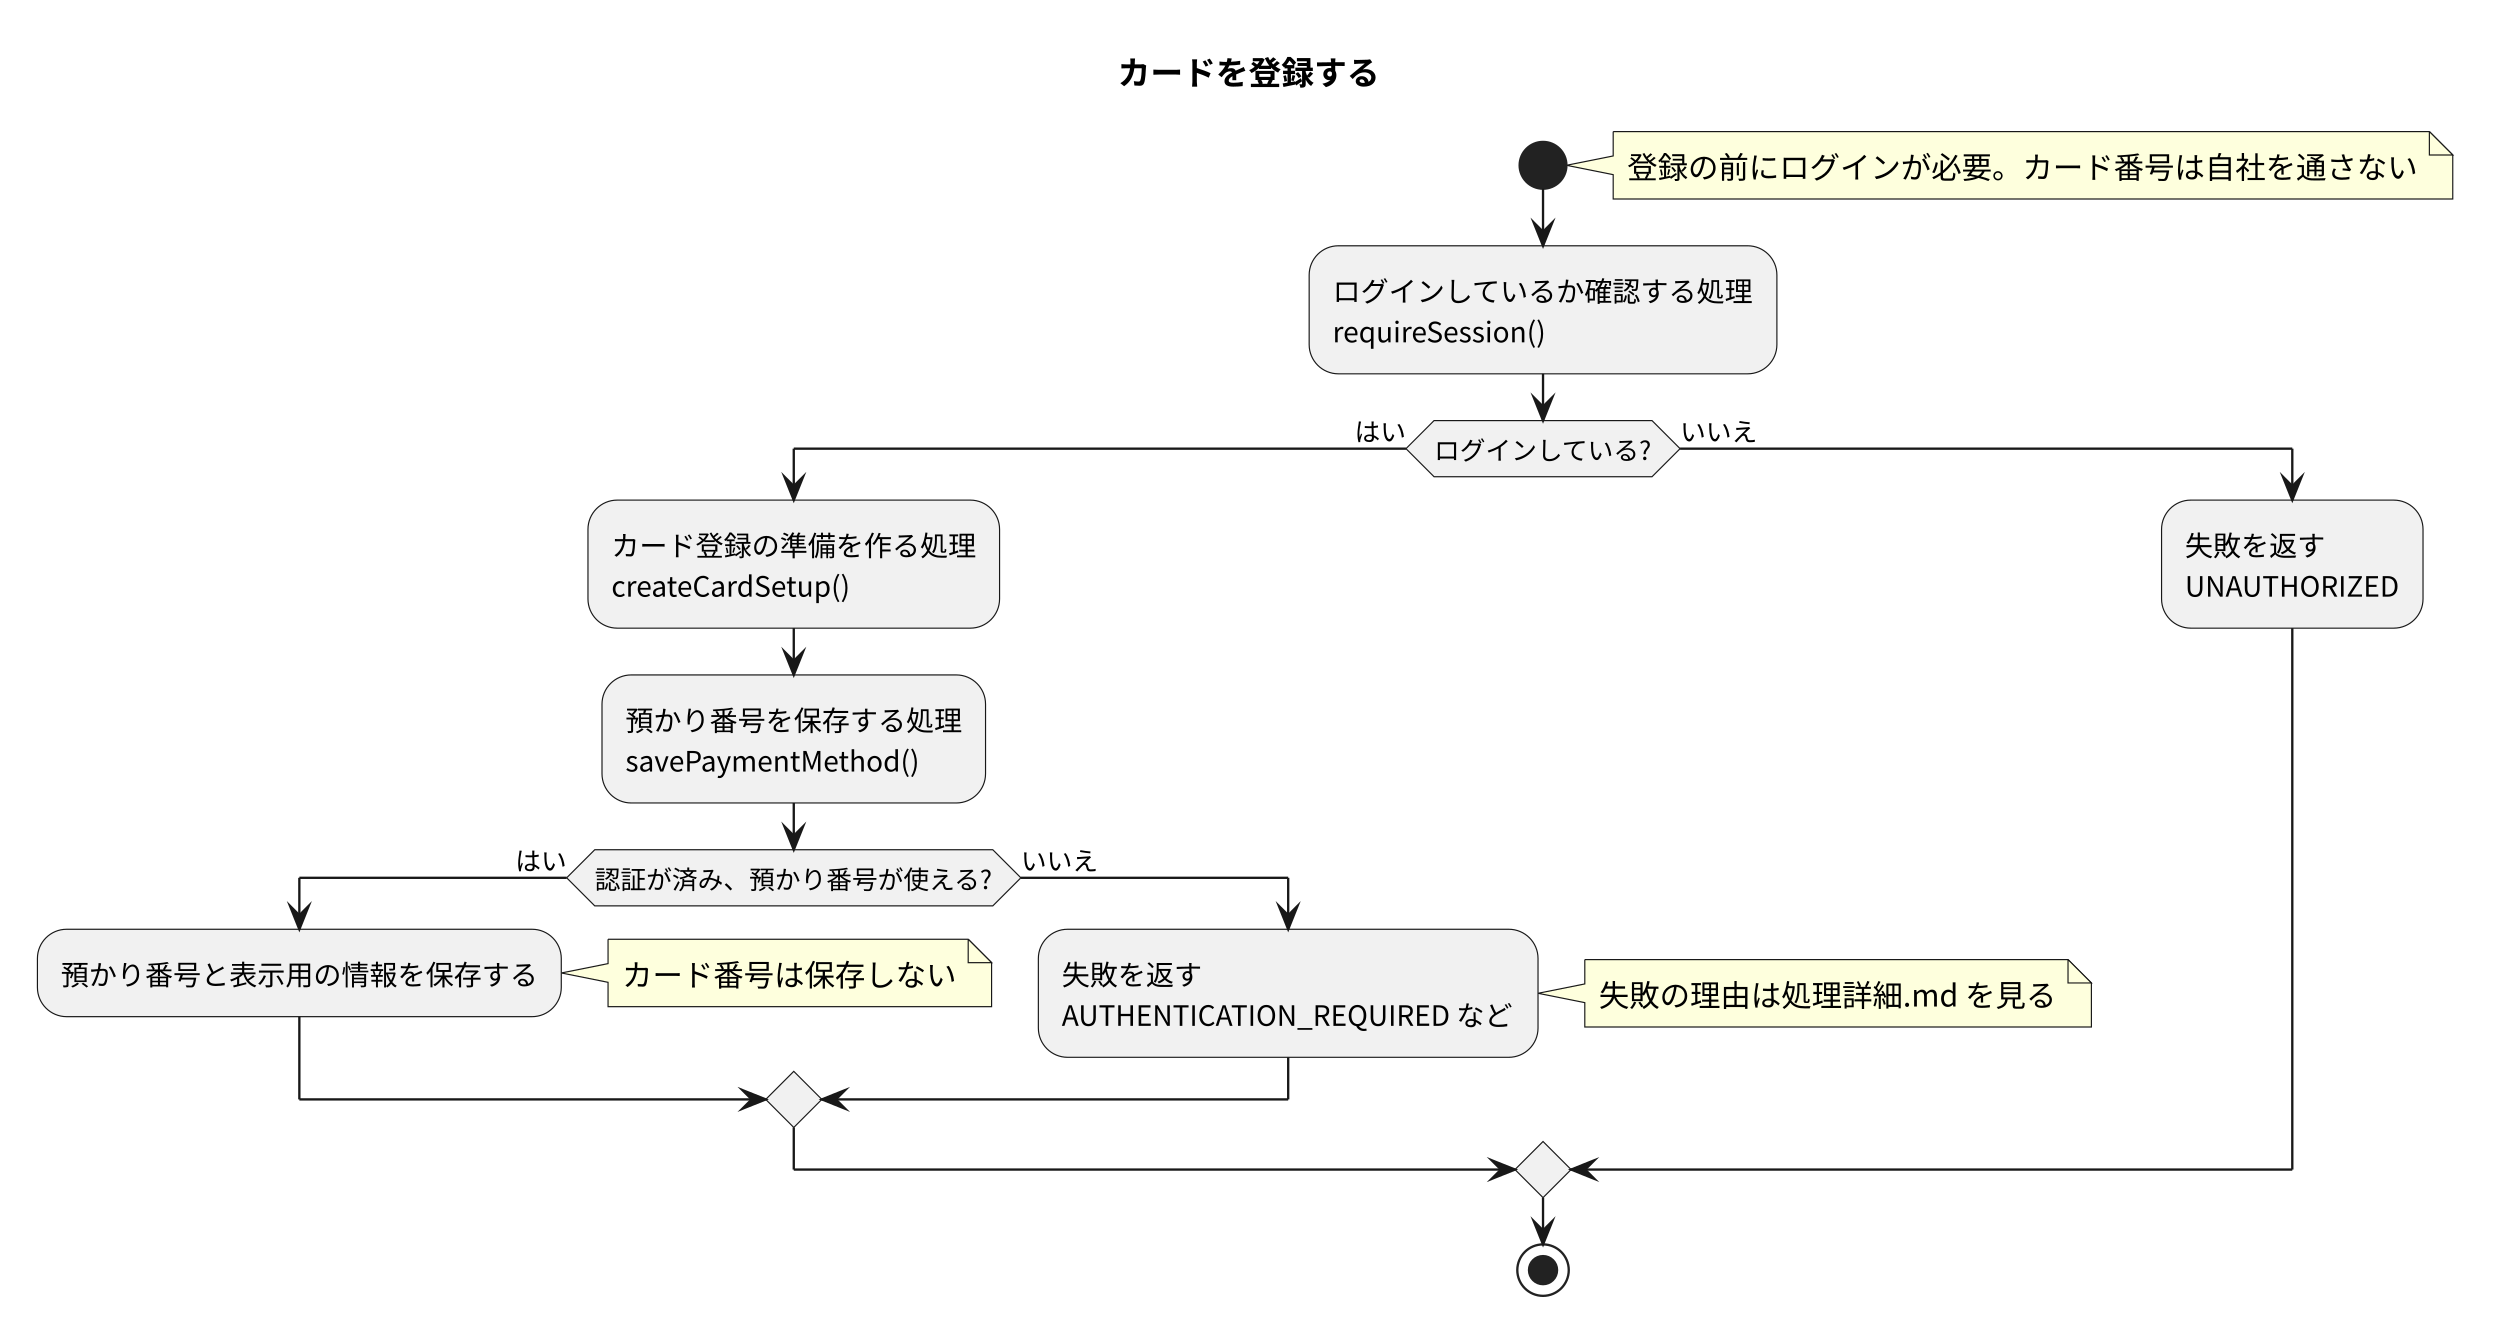
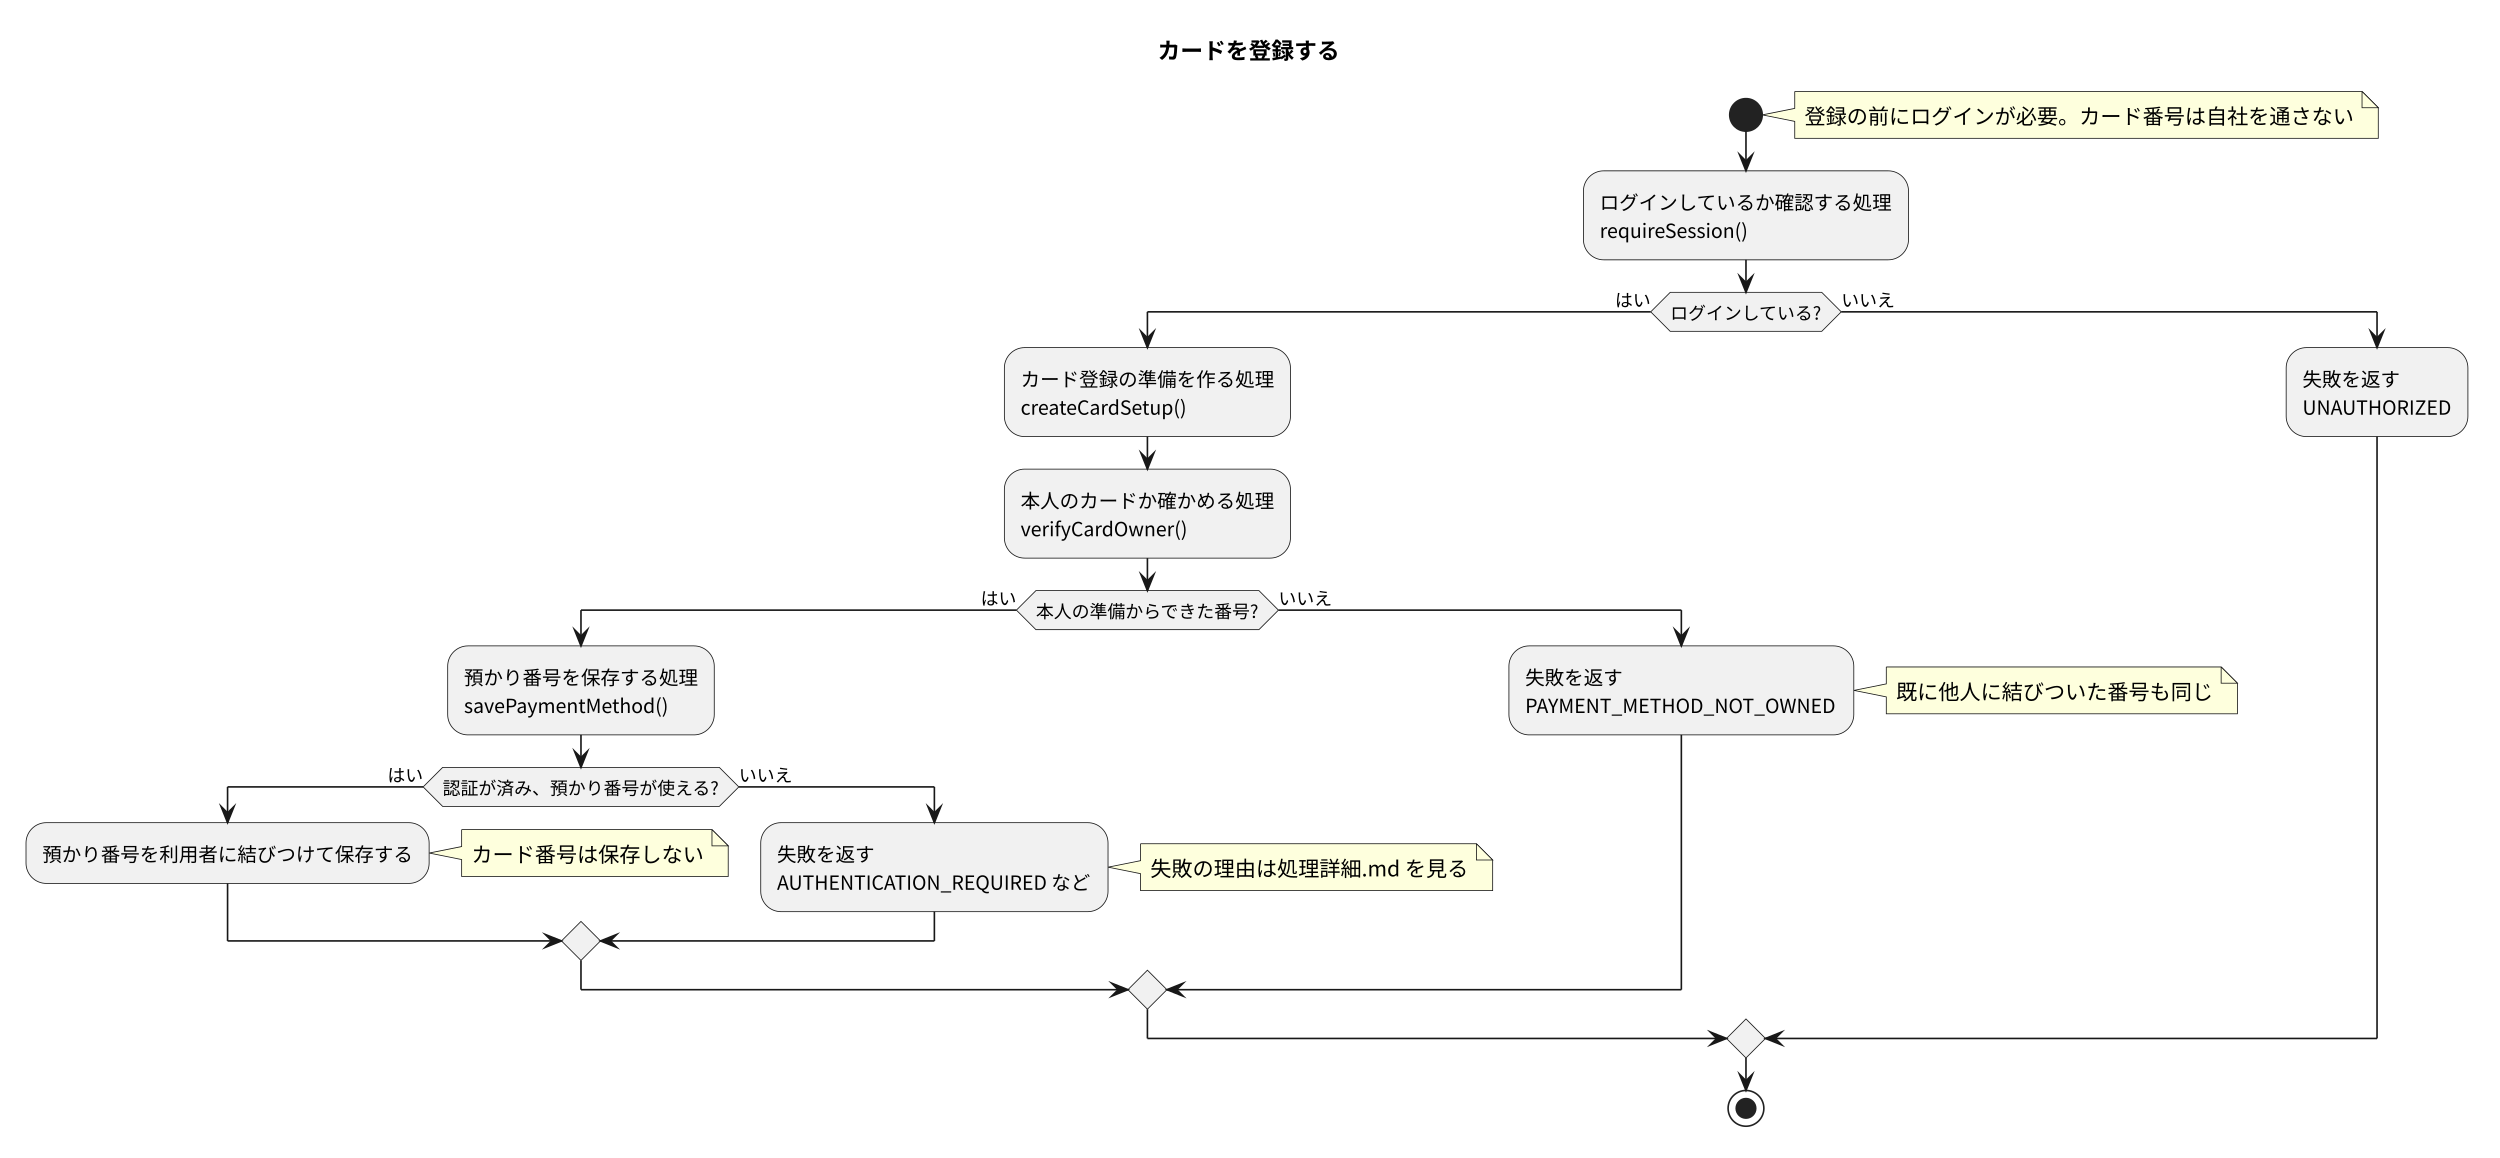
- <svg xmlns="http://www.w3.org/2000/svg" version="1.1" data-diagram-type="ACTIVITY" style="width:1069px;height:574px;background:#FFFFFF;" width="1069px" height="574px" viewBox="0 0 1069 574" zoomAndPan="magnify" preserveAspectRatio="none" contentStyleType="text/css">
+ <svg xmlns="http://www.w3.org/2000/svg" version="1.1" data-diagram-type="ACTIVITY" style="width:1538px;height:712px;background:#FFFFFF;" width="1538px" height="712px" viewBox="0 0 1538 712" zoomAndPan="magnify" preserveAspectRatio="none" contentStyleType="text/css">
  <defs />
  <g font-family="sans-serif" lengthAdjust="spacing">
    <g class="title" data-source-line="7">
-       <text x="477.9" y="36.24" fill="#000" font-size="14" textLength="112" font-weight="700" font-family="'Noto Sans CJK JP'">カードを登録する</text>
+       <text x="712.127" y="36.24" fill="#000" font-size="14" textLength="112" font-weight="700" font-family="'Noto Sans CJK JP'">カードを登録する</text>
    </g>
-     <path d="M689.8,56.272 L689.8,66.684 L669.8,70.684 L689.8,74.684 L689.8,85.096 A0,0 0 0 0 689.8,85.096 L1048.8,85.096 A0,0 0 0 0 1048.8,85.096 L1048.8,66.272 L1038.8,56.272 L689.8,56.272 A0,0 0 0 0 689.8,56.272" style="stroke:#181818;stroke-width:0.5;" fill="#FEFFDD" />
-     <path d="M1038.8,56.272 L1038.8,66.272 L1048.8,66.272 L1038.8,56.272" style="stroke:#181818;stroke-width:0.5;" fill="#FEFFDD" />
-     <text x="695.8" y="76.352" fill="#000" font-size="13" textLength="338" font-family="'Noto Sans CJK JP'">登録の前にログインが必要。カード番号は自社を通さない</text>
-     <ellipse cx="659.8" cy="70.684" rx="10" ry="10" fill="#222" style="stroke:#222;stroke-width:1;" />
-     <rect x="559.799" y="105.096" width="200.001" height="54.752" fill="#F1F1F1" style="stroke:#181818;stroke-width:0.5;" rx="12.5" ry="12.5" />
-     <text x="569.799" y="129.016" fill="#000" font-size="12" textLength="180.001" font-family="'Noto Sans CJK JP'">ログインしているか確認する処理</text>
-     <text x="569.799" y="146.392" fill="#000" font-size="12" textLength="91.669" font-family="'Noto Sans CJK JP'">requireSession()</text>
-     <polygon points="613.193,179.848,706.406,179.848,718.406,191.848,706.406,203.848,613.193,203.848,601.193,191.848,613.193,179.848" fill="#F1F1F1" style="stroke:#181818;stroke-width:0.5;stroke-linejoin:miter;stroke-miterlimit:10;" />
-     <text x="613.193" y="196.644" fill="#000" font-size="11" textLength="93.213" font-family="'Noto Sans CJK JP'">ログインしている?</text>
-     <text x="579.193" y="188.68" fill="#000" font-size="11" textLength="22" font-family="'Noto Sans CJK JP'">はい</text>
-     <text x="718.406" y="188.68" fill="#000" font-size="11" textLength="33" font-family="'Noto Sans CJK JP'">いいえ</text>
-     <rect x="251.415" y="213.848" width="176.001" height="54.752" fill="#F1F1F1" style="stroke:#181818;stroke-width:0.5;" rx="12.5" ry="12.5" />
-     <text x="261.415" y="237.768" fill="#000" font-size="12" textLength="156.001" font-family="'Noto Sans CJK JP'">カード登録の準備を作る処理</text>
-     <text x="261.415" y="255.144" fill="#000" font-size="12" textLength="103.021" font-family="'Noto Sans CJK JP'">createCardSetup()</text>
-     <rect x="257.415" y="288.6" width="164.001" height="54.752" fill="#F1F1F1" style="stroke:#181818;stroke-width:0.5;" rx="12.5" ry="12.5" />
-     <text x="267.415" y="312.521" fill="#000" font-size="12" textLength="144.001" font-family="'Noto Sans CJK JP'">預かり番号を保存する処理</text>
-     <text x="267.415" y="329.897" fill="#000" font-size="12" textLength="126.505" font-family="'Noto Sans CJK JP'">savePaymentMethod()</text>
-     <polygon points="254.309,363.353,424.522,363.353,436.522,375.353,424.522,387.353,254.309,387.353,242.309,375.353,254.309,363.353" fill="#F1F1F1" style="stroke:#181818;stroke-width:0.5;stroke-linejoin:miter;stroke-miterlimit:10;" />
-     <text x="254.309" y="380.149" fill="#000" font-size="11" textLength="170.213" font-family="'Noto Sans CJK JP'">認証が済み、預かり番号が使える?</text>
-     <text x="220.309" y="372.185" fill="#000" font-size="11" textLength="22" font-family="'Noto Sans CJK JP'">はい</text>
-     <text x="436.522" y="372.185" fill="#000" font-size="11" textLength="33" font-family="'Noto Sans CJK JP'">いいえ</text>
-     <path d="M260.002,401.629 L260.002,412.041 L240.002,416.041 L260.002,420.041 L260.002,430.453 A0,0 0 0 0 260.002,430.453 L424.002,430.453 A0,0 0 0 0 424.002,430.453 L424.002,411.629 L414.002,401.629 L260.002,401.629 A0,0 0 0 0 260.002,401.629" style="stroke:#181818;stroke-width:0.5;" fill="#FEFFDD" />
-     <path d="M414.002,401.629 L414.002,411.629 L424.002,411.629 L414.002,401.629" style="stroke:#181818;stroke-width:0.5;" fill="#FEFFDD" />
-     <text x="266.002" y="421.709" fill="#000" font-size="13" textLength="143" font-family="'Noto Sans CJK JP'">カード番号は保存しない</text>
-     <rect x="16" y="397.353" width="224.002" height="37.376" fill="#F1F1F1" style="stroke:#181818;stroke-width:0.5;" rx="12.5" ry="12.5" />
-     <text x="26" y="421.273" fill="#000" font-size="12" textLength="204.002" font-family="'Noto Sans CJK JP'">預かり番号と表示用の情報を保存する</text>
-     <path d="M677.659,410.317 L677.659,420.729 L657.659,424.729 L677.659,428.729 L677.659,439.141 A0,0 0 0 0 677.659,439.141 L894.283,439.141 A0,0 0 0 0 894.283,439.141 L894.283,420.317 L884.283,410.317 L677.659,410.317 A0,0 0 0 0 677.659,410.317" style="stroke:#181818;stroke-width:0.5;" fill="#FEFFDD" />
-     <path d="M884.283,410.317 L884.283,420.317 L894.283,420.317 L884.283,410.317" style="stroke:#181818;stroke-width:0.5;" fill="#FEFFDD" />
-     <text x="683.659" y="430.397" fill="#000" font-size="13" textLength="195.624" font-family="'Noto Sans CJK JP'">失敗の理由は処理詳細.md を見る</text>
-     <rect x="444.002" y="397.353" width="213.657" height="54.752" fill="#F1F1F1" style="stroke:#181818;stroke-width:0.5;" rx="12.5" ry="12.5" />
-     <text x="454.002" y="421.273" fill="#000" font-size="12" textLength="60" font-family="'Noto Sans CJK JP'">失敗を返す</text>
-     <text x="454.002" y="438.649" fill="#000" font-size="12" textLength="193.657" font-family="'Noto Sans CJK JP'">AUTHENTICATION_REQUIRED など</text>
-     <polygon points="339.416,458.105,351.416,470.105,339.416,482.105,327.416,470.105,339.416,458.105" fill="#F1F1F1" style="stroke:#181818;stroke-width:0.5;stroke-linejoin:miter;stroke-miterlimit:10;" />
-     <rect x="924.283" y="213.848" width="111.801" height="54.752" fill="#F1F1F1" style="stroke:#181818;stroke-width:0.5;" rx="12.5" ry="12.5" />
-     <text x="934.283" y="237.768" fill="#000" font-size="12" textLength="60" font-family="'Noto Sans CJK JP'">失敗を返す</text>
-     <text x="934.283" y="255.144" fill="#000" font-size="12" textLength="91.801" font-family="'Noto Sans CJK JP'">UNAUTHORIZED</text>
-     <polygon points="659.8,488.105,671.8,500.105,659.8,512.105,647.8,500.105,659.8,488.105" fill="#F1F1F1" style="stroke:#181818;stroke-width:0.5;stroke-linejoin:miter;stroke-miterlimit:10;" />
-     <ellipse cx="659.8" cy="543.105" rx="11" ry="11" fill="none" style="stroke:#222;stroke-width:1;" />
-     <ellipse cx="659.8" cy="543.105" rx="6" ry="6" fill="#222" style="stroke:#222;stroke-width:1;" />
-     <line x1="659.8" y1="80.684" x2="659.8" y2="105.096" style="stroke:#181818;stroke-width:1;" />
-     <polygon points="655.8,95.096,659.8,105.096,663.8,95.096,659.8,99.096" fill="#181818" style="stroke:#181818;stroke-width:1;stroke-linejoin:miter;stroke-miterlimit:10;" />
-     <line x1="339.416" y1="268.6" x2="339.416" y2="288.6" style="stroke:#181818;stroke-width:1;" />
-     <polygon points="335.416,278.6,339.416,288.6,343.416,278.6,339.416,282.6" fill="#181818" style="stroke:#181818;stroke-width:1;stroke-linejoin:miter;stroke-miterlimit:10;" />
-     <line x1="242.309" y1="375.353" x2="128.001" y2="375.353" style="stroke:#181818;stroke-width:1;" />
-     <line x1="128.001" y1="375.353" x2="128.001" y2="397.353" style="stroke:#181818;stroke-width:1;" />
-     <polygon points="124.001,387.353,128.001,397.353,132.001,387.353,128.001,391.353" fill="#181818" style="stroke:#181818;stroke-width:1;stroke-linejoin:miter;stroke-miterlimit:10;" />
-     <line x1="436.522" y1="375.353" x2="550.83" y2="375.353" style="stroke:#181818;stroke-width:1;" />
-     <line x1="550.83" y1="375.353" x2="550.83" y2="397.353" style="stroke:#181818;stroke-width:1;" />
-     <polygon points="546.83,387.353,550.83,397.353,554.83,387.353,550.83,391.353" fill="#181818" style="stroke:#181818;stroke-width:1;stroke-linejoin:miter;stroke-miterlimit:10;" />
-     <line x1="128.001" y1="434.729" x2="128.001" y2="470.105" style="stroke:#181818;stroke-width:1;" />
-     <line x1="128.001" y1="470.105" x2="327.416" y2="470.105" style="stroke:#181818;stroke-width:1;" />
-     <polygon points="317.416,466.105,327.416,470.105,317.416,474.105,321.416,470.105" fill="#181818" style="stroke:#181818;stroke-width:1;stroke-linejoin:miter;stroke-miterlimit:10;" />
-     <line x1="550.83" y1="452.105" x2="550.83" y2="470.105" style="stroke:#181818;stroke-width:1;" />
-     <line x1="550.83" y1="470.105" x2="351.416" y2="470.105" style="stroke:#181818;stroke-width:1;" />
-     <polygon points="361.416,466.105,351.416,470.105,361.416,474.105,357.416,470.105" fill="#181818" style="stroke:#181818;stroke-width:1;stroke-linejoin:miter;stroke-miterlimit:10;" />
-     <line x1="339.416" y1="343.353" x2="339.416" y2="363.353" style="stroke:#181818;stroke-width:1;" />
-     <polygon points="335.416,353.353,339.416,363.353,343.416,353.353,339.416,357.353" fill="#181818" style="stroke:#181818;stroke-width:1;stroke-linejoin:miter;stroke-miterlimit:10;" />
-     <line x1="601.193" y1="191.848" x2="339.416" y2="191.848" style="stroke:#181818;stroke-width:1;" />
-     <line x1="339.416" y1="191.848" x2="339.416" y2="213.848" style="stroke:#181818;stroke-width:1;" />
-     <polygon points="335.416,203.848,339.416,213.848,343.416,203.848,339.416,207.848" fill="#181818" style="stroke:#181818;stroke-width:1;stroke-linejoin:miter;stroke-miterlimit:10;" />
-     <line x1="718.406" y1="191.848" x2="980.184" y2="191.848" style="stroke:#181818;stroke-width:1;" />
-     <line x1="980.184" y1="191.848" x2="980.184" y2="213.848" style="stroke:#181818;stroke-width:1;" />
-     <polygon points="976.184,203.848,980.184,213.848,984.184,203.848,980.184,207.848" fill="#181818" style="stroke:#181818;stroke-width:1;stroke-linejoin:miter;stroke-miterlimit:10;" />
-     <line x1="339.416" y1="482.105" x2="339.416" y2="500.105" style="stroke:#181818;stroke-width:1;" />
-     <line x1="339.416" y1="500.105" x2="647.8" y2="500.105" style="stroke:#181818;stroke-width:1;" />
-     <polygon points="637.8,496.105,647.8,500.105,637.8,504.105,641.8,500.105" fill="#181818" style="stroke:#181818;stroke-width:1;stroke-linejoin:miter;stroke-miterlimit:10;" />
-     <line x1="980.184" y1="268.6" x2="980.184" y2="500.105" style="stroke:#181818;stroke-width:1;" />
-     <line x1="980.184" y1="500.105" x2="671.8" y2="500.105" style="stroke:#181818;stroke-width:1;" />
-     <polygon points="681.8,496.105,671.8,500.105,681.8,504.105,677.8,500.105" fill="#181818" style="stroke:#181818;stroke-width:1;stroke-linejoin:miter;stroke-miterlimit:10;" />
-     <line x1="659.8" y1="159.848" x2="659.8" y2="179.848" style="stroke:#181818;stroke-width:1;" />
-     <polygon points="655.8,169.848,659.8,179.848,663.8,169.848,659.8,173.848" fill="#181818" style="stroke:#181818;stroke-width:1;stroke-linejoin:miter;stroke-miterlimit:10;" />
-     <line x1="659.8" y1="512.105" x2="659.8" y2="532.105" style="stroke:#181818;stroke-width:1;" />
-     <polygon points="655.8,522.105,659.8,532.105,663.8,522.105,659.8,526.105" fill="#181818" style="stroke:#181818;stroke-width:1;stroke-linejoin:miter;stroke-miterlimit:10;" />
+     <path d="M1104.123,56.272 L1104.123,66.684 L1084.123,70.684 L1104.123,74.684 L1104.123,85.096 A0,0 0 0 0 1104.123,85.096 L1463.123,85.096 A0,0 0 0 0 1463.123,85.096 L1463.123,66.272 L1453.123,56.272 L1104.123,56.272 A0,0 0 0 0 1104.123,56.272" style="stroke:#181818;stroke-width:0.5;" fill="#FEFFDD" />
+     <path d="M1453.123,56.272 L1453.123,66.272 L1463.123,66.272 L1453.123,56.272" style="stroke:#181818;stroke-width:0.5;" fill="#FEFFDD" />
+     <text x="1110.123" y="76.352" fill="#000" font-size="13" textLength="338" font-family="'Noto Sans CJK JP'">登録の前にログインが必要。カード番号は自社を通さない</text>
+     <ellipse cx="1074.123" cy="70.684" rx="10" ry="10" fill="#222" style="stroke:#222;stroke-width:1;" />
+     <rect x="974.122" y="105.096" width="200.001" height="54.752" fill="#F1F1F1" style="stroke:#181818;stroke-width:0.5;" rx="12.5" ry="12.5" />
+     <text x="984.122" y="129.016" fill="#000" font-size="12" textLength="180.001" font-family="'Noto Sans CJK JP'">ログインしているか確認する処理</text>
+     <text x="984.122" y="146.392" fill="#000" font-size="12" textLength="91.669" font-family="'Noto Sans CJK JP'">requireSession()</text>
+     <polygon points="1027.516,179.848,1120.729,179.848,1132.729,191.848,1120.729,203.848,1027.516,203.848,1015.516,191.848,1027.516,179.848" fill="#F1F1F1" style="stroke:#181818;stroke-width:0.5;stroke-linejoin:miter;stroke-miterlimit:10;" />
+     <text x="1027.516" y="196.644" fill="#000" font-size="11" textLength="93.213" font-family="'Noto Sans CJK JP'">ログインしている?</text>
+     <text x="993.516" y="188.68" fill="#000" font-size="11" textLength="22" font-family="'Noto Sans CJK JP'">はい</text>
+     <text x="1132.729" y="188.68" fill="#000" font-size="11" textLength="33" font-family="'Noto Sans CJK JP'">いいえ</text>
+     <rect x="617.891" y="213.848" width="176.001" height="54.752" fill="#F1F1F1" style="stroke:#181818;stroke-width:0.5;" rx="12.5" ry="12.5" />
+     <text x="627.891" y="237.768" fill="#000" font-size="12" textLength="156.001" font-family="'Noto Sans CJK JP'">カード登録の準備を作る処理</text>
+     <text x="627.891" y="255.144" fill="#000" font-size="12" textLength="103.021" font-family="'Noto Sans CJK JP'">createCardSetup()</text>
+     <rect x="617.891" y="288.6" width="176.001" height="54.752" fill="#F1F1F1" style="stroke:#181818;stroke-width:0.5;" rx="12.5" ry="12.5" />
+     <text x="627.891" y="312.521" fill="#000" font-size="12" textLength="156.001" font-family="'Noto Sans CJK JP'">本人のカードか確かめる処理</text>
+     <text x="627.891" y="329.897" fill="#000" font-size="12" textLength="102.781" font-family="'Noto Sans CJK JP'">verifyCardOwner()</text>
+     <polygon points="637.285,363.353,774.498,363.353,786.498,375.353,774.498,387.353,637.285,387.353,625.285,375.353,637.285,363.353" fill="#F1F1F1" style="stroke:#181818;stroke-width:0.5;stroke-linejoin:miter;stroke-miterlimit:10;" />
+     <text x="637.285" y="380.149" fill="#000" font-size="11" textLength="137.213" font-family="'Noto Sans CJK JP'">本人の準備からできた番号?</text>
+     <text x="603.286" y="372.185" fill="#000" font-size="11" textLength="22" font-family="'Noto Sans CJK JP'">はい</text>
+     <text x="786.498" y="372.185" fill="#000" font-size="11" textLength="33" font-family="'Noto Sans CJK JP'">いいえ</text>
+     <rect x="275.415" y="397.353" width="164.001" height="54.752" fill="#F1F1F1" style="stroke:#181818;stroke-width:0.5;" rx="12.5" ry="12.5" />
+     <text x="285.415" y="421.273" fill="#000" font-size="12" textLength="144.001" font-family="'Noto Sans CJK JP'">預かり番号を保存する処理</text>
+     <text x="285.415" y="438.649" fill="#000" font-size="12" textLength="126.505" font-family="'Noto Sans CJK JP'">savePaymentMethod()</text>
+     <polygon points="272.309,472.105,442.522,472.105,454.522,484.105,442.522,496.105,272.309,496.105,260.309,484.105,272.309,472.105" fill="#F1F1F1" style="stroke:#181818;stroke-width:0.5;stroke-linejoin:miter;stroke-miterlimit:10;" />
+     <text x="272.309" y="488.901" fill="#000" font-size="11" textLength="170.213" font-family="'Noto Sans CJK JP'">認証が済み、預かり番号が使える?</text>
+     <text x="238.309" y="480.937" fill="#000" font-size="11" textLength="22" font-family="'Noto Sans CJK JP'">はい</text>
+     <text x="454.522" y="480.937" fill="#000" font-size="11" textLength="33" font-family="'Noto Sans CJK JP'">いいえ</text>
+     <path d="M284.002,510.381 L284.002,520.793 L264.002,524.793 L284.002,528.793 L284.002,539.205 A0,0 0 0 0 284.002,539.205 L448.002,539.205 A0,0 0 0 0 448.002,539.205 L448.002,520.381 L438.002,510.381 L284.002,510.381 A0,0 0 0 0 284.002,510.381" style="stroke:#181818;stroke-width:0.5;" fill="#FEFFDD" />
+     <path d="M438.002,510.381 L438.002,520.381 L448.002,520.381 L438.002,510.381" style="stroke:#181818;stroke-width:0.5;" fill="#FEFFDD" />
+     <text x="290.002" y="530.461" fill="#000" font-size="13" textLength="143" font-family="'Noto Sans CJK JP'">カード番号は保存しない</text>
+     <rect x="16" y="506.105" width="248.002" height="37.376" fill="#F1F1F1" style="stroke:#181818;stroke-width:0.5;" rx="12.5" ry="12.5" />
+     <text x="26" y="530.025" fill="#000" font-size="12" textLength="228.002" font-family="'Noto Sans CJK JP'">預かり番号を利用者に結びつけて保存する</text>
+     <path d="M701.659,519.069 L701.659,529.481 L681.659,533.481 L701.659,537.481 L701.659,547.893 A0,0 0 0 0 701.659,547.893 L918.284,547.893 A0,0 0 0 0 918.284,547.893 L918.284,529.069 L908.284,519.069 L701.659,519.069 A0,0 0 0 0 701.659,519.069" style="stroke:#181818;stroke-width:0.5;" fill="#FEFFDD" />
+     <path d="M908.284,519.069 L908.284,529.069 L918.284,529.069 L908.284,519.069" style="stroke:#181818;stroke-width:0.5;" fill="#FEFFDD" />
+     <text x="707.659" y="539.149" fill="#000" font-size="13" textLength="195.624" font-family="'Noto Sans CJK JP'">失敗の理由は処理詳細.md を見る</text>
+     <rect x="468.002" y="506.105" width="213.657" height="54.752" fill="#F1F1F1" style="stroke:#181818;stroke-width:0.5;" rx="12.5" ry="12.5" />
+     <text x="478.002" y="530.025" fill="#000" font-size="12" textLength="60" font-family="'Noto Sans CJK JP'">失敗を返す</text>
+     <text x="478.002" y="547.401" fill="#000" font-size="12" textLength="193.657" font-family="'Noto Sans CJK JP'">AUTHENTICATION_REQUIRED など</text>
+     <polygon points="357.416,566.857,369.416,578.857,357.416,590.857,345.416,578.857,357.416,566.857" fill="#F1F1F1" style="stroke:#181818;stroke-width:0.5;stroke-linejoin:miter;stroke-miterlimit:10;" />
+     <path d="M1160.453,410.317 L1160.453,420.729 L1140.453,424.729 L1160.453,428.729 L1160.453,439.141 A0,0 0 0 0 1160.453,439.141 L1376.453,439.141 A0,0 0 0 0 1376.453,439.141 L1376.453,420.317 L1366.453,410.317 L1160.453,410.317 A0,0 0 0 0 1160.453,410.317" style="stroke:#181818;stroke-width:0.5;" fill="#FEFFDD" />
+     <path d="M1366.453,410.317 L1366.453,420.317 L1376.453,420.317 L1366.453,410.317" style="stroke:#181818;stroke-width:0.5;" fill="#FEFFDD" />
+     <text x="1166.453" y="430.397" fill="#000" font-size="13" textLength="195" font-family="'Noto Sans CJK JP'">既に他人に結びついた番号も同じ</text>
+     <rect x="928.284" y="397.353" width="212.169" height="54.752" fill="#F1F1F1" style="stroke:#181818;stroke-width:0.5;" rx="12.5" ry="12.5" />
+     <text x="938.284" y="421.273" fill="#000" font-size="12" textLength="60" font-family="'Noto Sans CJK JP'">失敗を返す</text>
+     <text x="938.284" y="438.649" fill="#000" font-size="12" textLength="192.169" font-family="'Noto Sans CJK JP'">PAYMENT_METHOD_NOT_OWNED</text>
+     <polygon points="705.892,596.857,717.892,608.857,705.892,620.857,693.892,608.857,705.892,596.857" fill="#F1F1F1" style="stroke:#181818;stroke-width:0.5;stroke-linejoin:miter;stroke-miterlimit:10;" />
+     <rect x="1406.453" y="213.848" width="111.801" height="54.752" fill="#F1F1F1" style="stroke:#181818;stroke-width:0.5;" rx="12.5" ry="12.5" />
+     <text x="1416.453" y="237.768" fill="#000" font-size="12" textLength="60" font-family="'Noto Sans CJK JP'">失敗を返す</text>
+     <text x="1416.453" y="255.144" fill="#000" font-size="12" textLength="91.801" font-family="'Noto Sans CJK JP'">UNAUTHORIZED</text>
+     <polygon points="1074.123,626.857,1086.123,638.857,1074.123,650.857,1062.123,638.857,1074.123,626.857" fill="#F1F1F1" style="stroke:#181818;stroke-width:0.5;stroke-linejoin:miter;stroke-miterlimit:10;" />
+     <ellipse cx="1074.123" cy="681.857" rx="11" ry="11" fill="none" style="stroke:#222;stroke-width:1;" />
+     <ellipse cx="1074.123" cy="681.857" rx="6" ry="6" fill="#222" style="stroke:#222;stroke-width:1;" />
+     <line x1="1074.123" y1="80.684" x2="1074.123" y2="105.096" style="stroke:#181818;stroke-width:1;" />
+     <polygon points="1070.123,95.096,1074.123,105.096,1078.123,95.096,1074.123,99.096" fill="#181818" style="stroke:#181818;stroke-width:1;stroke-linejoin:miter;stroke-miterlimit:10;" />
+     <line x1="705.892" y1="268.6" x2="705.892" y2="288.6" style="stroke:#181818;stroke-width:1;" />
+     <polygon points="701.892,278.6,705.892,288.6,709.892,278.6,705.892,282.6" fill="#181818" style="stroke:#181818;stroke-width:1;stroke-linejoin:miter;stroke-miterlimit:10;" />
+     <line x1="260.309" y1="484.105" x2="140.001" y2="484.105" style="stroke:#181818;stroke-width:1;" />
+     <line x1="140.001" y1="484.105" x2="140.001" y2="506.105" style="stroke:#181818;stroke-width:1;" />
+     <polygon points="136.001,496.105,140.001,506.105,144.001,496.105,140.001,500.105" fill="#181818" style="stroke:#181818;stroke-width:1;stroke-linejoin:miter;stroke-miterlimit:10;" />
+     <line x1="454.522" y1="484.105" x2="574.831" y2="484.105" style="stroke:#181818;stroke-width:1;" />
+     <line x1="574.831" y1="484.105" x2="574.831" y2="506.105" style="stroke:#181818;stroke-width:1;" />
+     <polygon points="570.831,496.105,574.831,506.105,578.831,496.105,574.831,500.105" fill="#181818" style="stroke:#181818;stroke-width:1;stroke-linejoin:miter;stroke-miterlimit:10;" />
+     <line x1="140.001" y1="543.481" x2="140.001" y2="578.857" style="stroke:#181818;stroke-width:1;" />
+     <line x1="140.001" y1="578.857" x2="345.416" y2="578.857" style="stroke:#181818;stroke-width:1;" />
+     <polygon points="335.416,574.857,345.416,578.857,335.416,582.857,339.416,578.857" fill="#181818" style="stroke:#181818;stroke-width:1;stroke-linejoin:miter;stroke-miterlimit:10;" />
+     <line x1="574.831" y1="560.857" x2="574.831" y2="578.857" style="stroke:#181818;stroke-width:1;" />
+     <line x1="574.831" y1="578.857" x2="369.416" y2="578.857" style="stroke:#181818;stroke-width:1;" />
+     <polygon points="379.416,574.857,369.416,578.857,379.416,582.857,375.416,578.857" fill="#181818" style="stroke:#181818;stroke-width:1;stroke-linejoin:miter;stroke-miterlimit:10;" />
+     <line x1="357.416" y1="452.105" x2="357.416" y2="472.105" style="stroke:#181818;stroke-width:1;" />
+     <polygon points="353.416,462.105,357.416,472.105,361.416,462.105,357.416,466.105" fill="#181818" style="stroke:#181818;stroke-width:1;stroke-linejoin:miter;stroke-miterlimit:10;" />
+     <line x1="625.285" y1="375.353" x2="357.416" y2="375.353" style="stroke:#181818;stroke-width:1;" />
+     <line x1="357.416" y1="375.353" x2="357.416" y2="397.353" style="stroke:#181818;stroke-width:1;" />
+     <polygon points="353.416,387.353,357.416,397.353,361.416,387.353,357.416,391.353" fill="#181818" style="stroke:#181818;stroke-width:1;stroke-linejoin:miter;stroke-miterlimit:10;" />
+     <line x1="786.498" y1="375.353" x2="1034.368" y2="375.353" style="stroke:#181818;stroke-width:1;" />
+     <line x1="1034.368" y1="375.353" x2="1034.368" y2="397.353" style="stroke:#181818;stroke-width:1;" />
+     <polygon points="1030.368,387.353,1034.368,397.353,1038.368,387.353,1034.368,391.353" fill="#181818" style="stroke:#181818;stroke-width:1;stroke-linejoin:miter;stroke-miterlimit:10;" />
+     <line x1="357.416" y1="590.857" x2="357.416" y2="608.857" style="stroke:#181818;stroke-width:1;" />
+     <line x1="357.416" y1="608.857" x2="693.892" y2="608.857" style="stroke:#181818;stroke-width:1;" />
+     <polygon points="683.892,604.857,693.892,608.857,683.892,612.857,687.892,608.857" fill="#181818" style="stroke:#181818;stroke-width:1;stroke-linejoin:miter;stroke-miterlimit:10;" />
+     <line x1="1034.368" y1="452.105" x2="1034.368" y2="608.857" style="stroke:#181818;stroke-width:1;" />
+     <line x1="1034.368" y1="608.857" x2="717.892" y2="608.857" style="stroke:#181818;stroke-width:1;" />
+     <polygon points="727.892,604.857,717.892,608.857,727.892,612.857,723.892,608.857" fill="#181818" style="stroke:#181818;stroke-width:1;stroke-linejoin:miter;stroke-miterlimit:10;" />
+     <line x1="705.892" y1="343.353" x2="705.892" y2="363.353" style="stroke:#181818;stroke-width:1;" />
+     <polygon points="701.892,353.353,705.892,363.353,709.892,353.353,705.892,357.353" fill="#181818" style="stroke:#181818;stroke-width:1;stroke-linejoin:miter;stroke-miterlimit:10;" />
+     <line x1="1015.516" y1="191.848" x2="705.892" y2="191.848" style="stroke:#181818;stroke-width:1;" />
+     <line x1="705.892" y1="191.848" x2="705.892" y2="213.848" style="stroke:#181818;stroke-width:1;" />
+     <polygon points="701.892,203.848,705.892,213.848,709.892,203.848,705.892,207.848" fill="#181818" style="stroke:#181818;stroke-width:1;stroke-linejoin:miter;stroke-miterlimit:10;" />
+     <line x1="1132.729" y1="191.848" x2="1462.353" y2="191.848" style="stroke:#181818;stroke-width:1;" />
+     <line x1="1462.353" y1="191.848" x2="1462.353" y2="213.848" style="stroke:#181818;stroke-width:1;" />
+     <polygon points="1458.353,203.848,1462.353,213.848,1466.353,203.848,1462.353,207.848" fill="#181818" style="stroke:#181818;stroke-width:1;stroke-linejoin:miter;stroke-miterlimit:10;" />
+     <line x1="705.892" y1="620.857" x2="705.892" y2="638.857" style="stroke:#181818;stroke-width:1;" />
+     <line x1="705.892" y1="638.857" x2="1062.123" y2="638.857" style="stroke:#181818;stroke-width:1;" />
+     <polygon points="1052.123,634.857,1062.123,638.857,1052.123,642.857,1056.123,638.857" fill="#181818" style="stroke:#181818;stroke-width:1;stroke-linejoin:miter;stroke-miterlimit:10;" />
+     <line x1="1462.353" y1="268.6" x2="1462.353" y2="638.857" style="stroke:#181818;stroke-width:1;" />
+     <line x1="1462.353" y1="638.857" x2="1086.123" y2="638.857" style="stroke:#181818;stroke-width:1;" />
+     <polygon points="1096.123,634.857,1086.123,638.857,1096.123,642.857,1092.123,638.857" fill="#181818" style="stroke:#181818;stroke-width:1;stroke-linejoin:miter;stroke-miterlimit:10;" />
+     <line x1="1074.123" y1="159.848" x2="1074.123" y2="179.848" style="stroke:#181818;stroke-width:1;" />
+     <polygon points="1070.123,169.848,1074.123,179.848,1078.123,169.848,1074.123,173.848" fill="#181818" style="stroke:#181818;stroke-width:1;stroke-linejoin:miter;stroke-miterlimit:10;" />
+     <line x1="1074.123" y1="650.857" x2="1074.123" y2="670.857" style="stroke:#181818;stroke-width:1;" />
+     <polygon points="1070.123,660.857,1074.123,670.857,1078.123,660.857,1074.123,664.857" fill="#181818" style="stroke:#181818;stroke-width:1;stroke-linejoin:miter;stroke-miterlimit:10;" />
  </g>
</svg>
